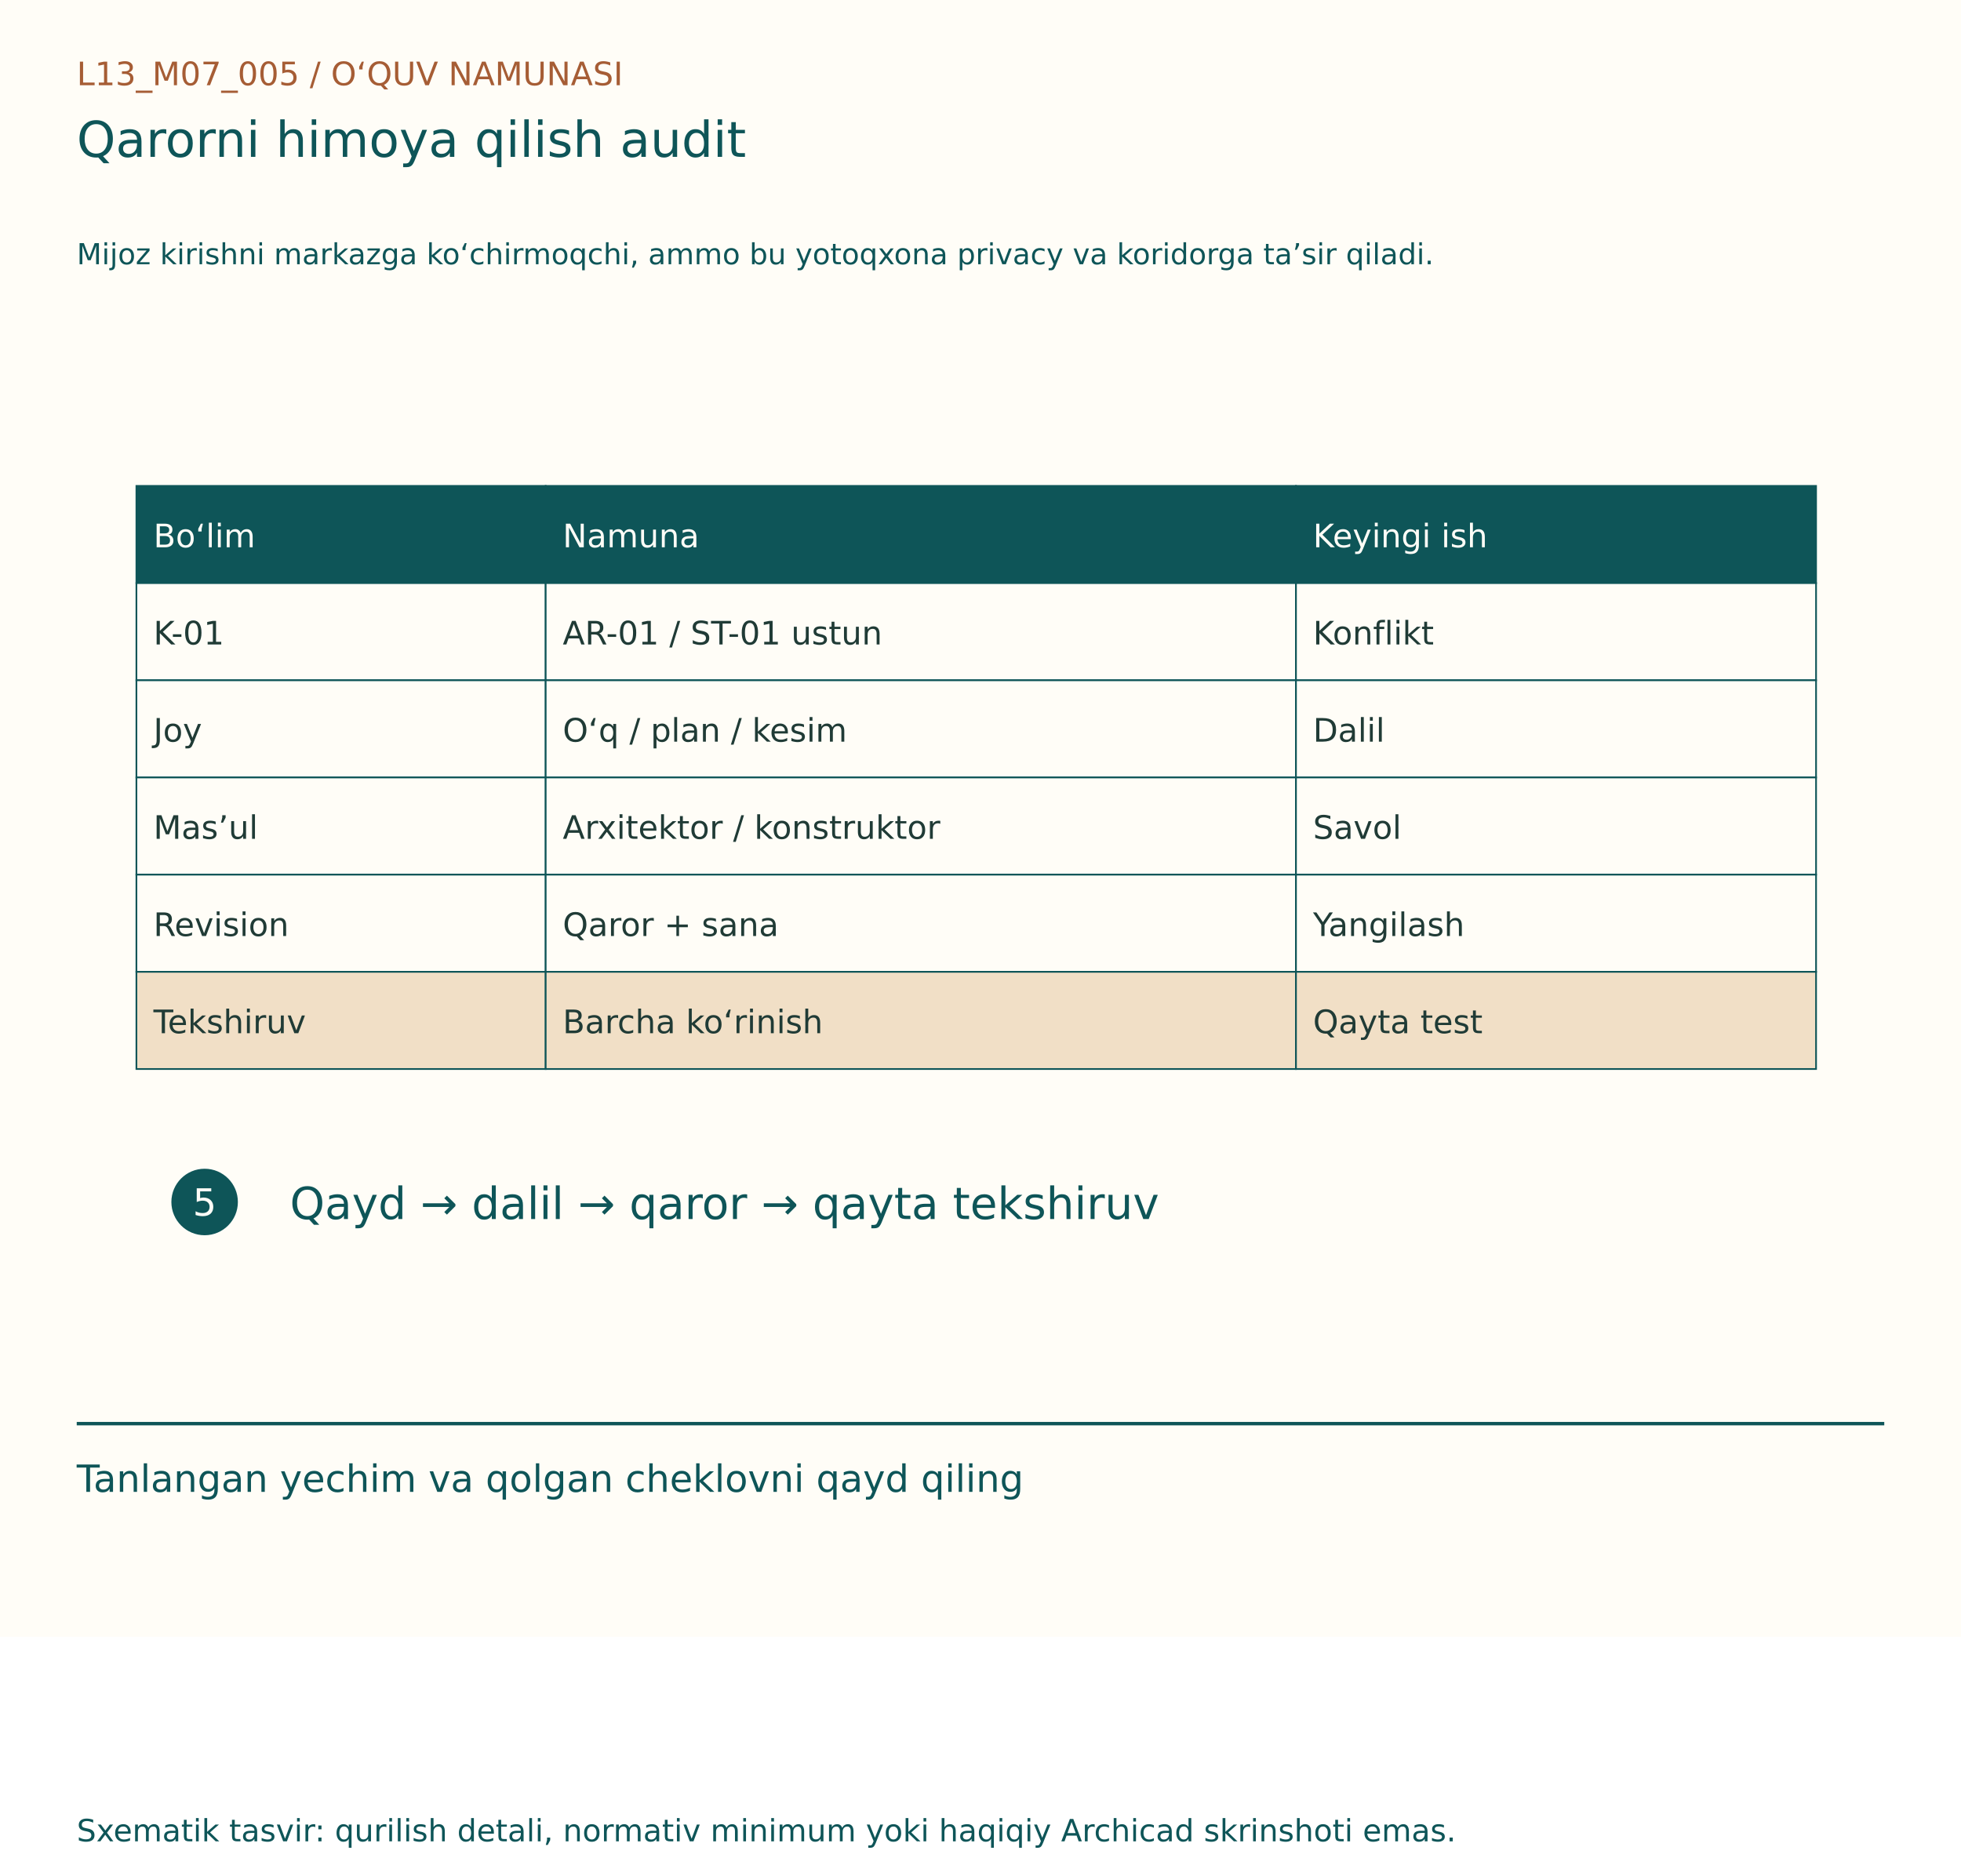
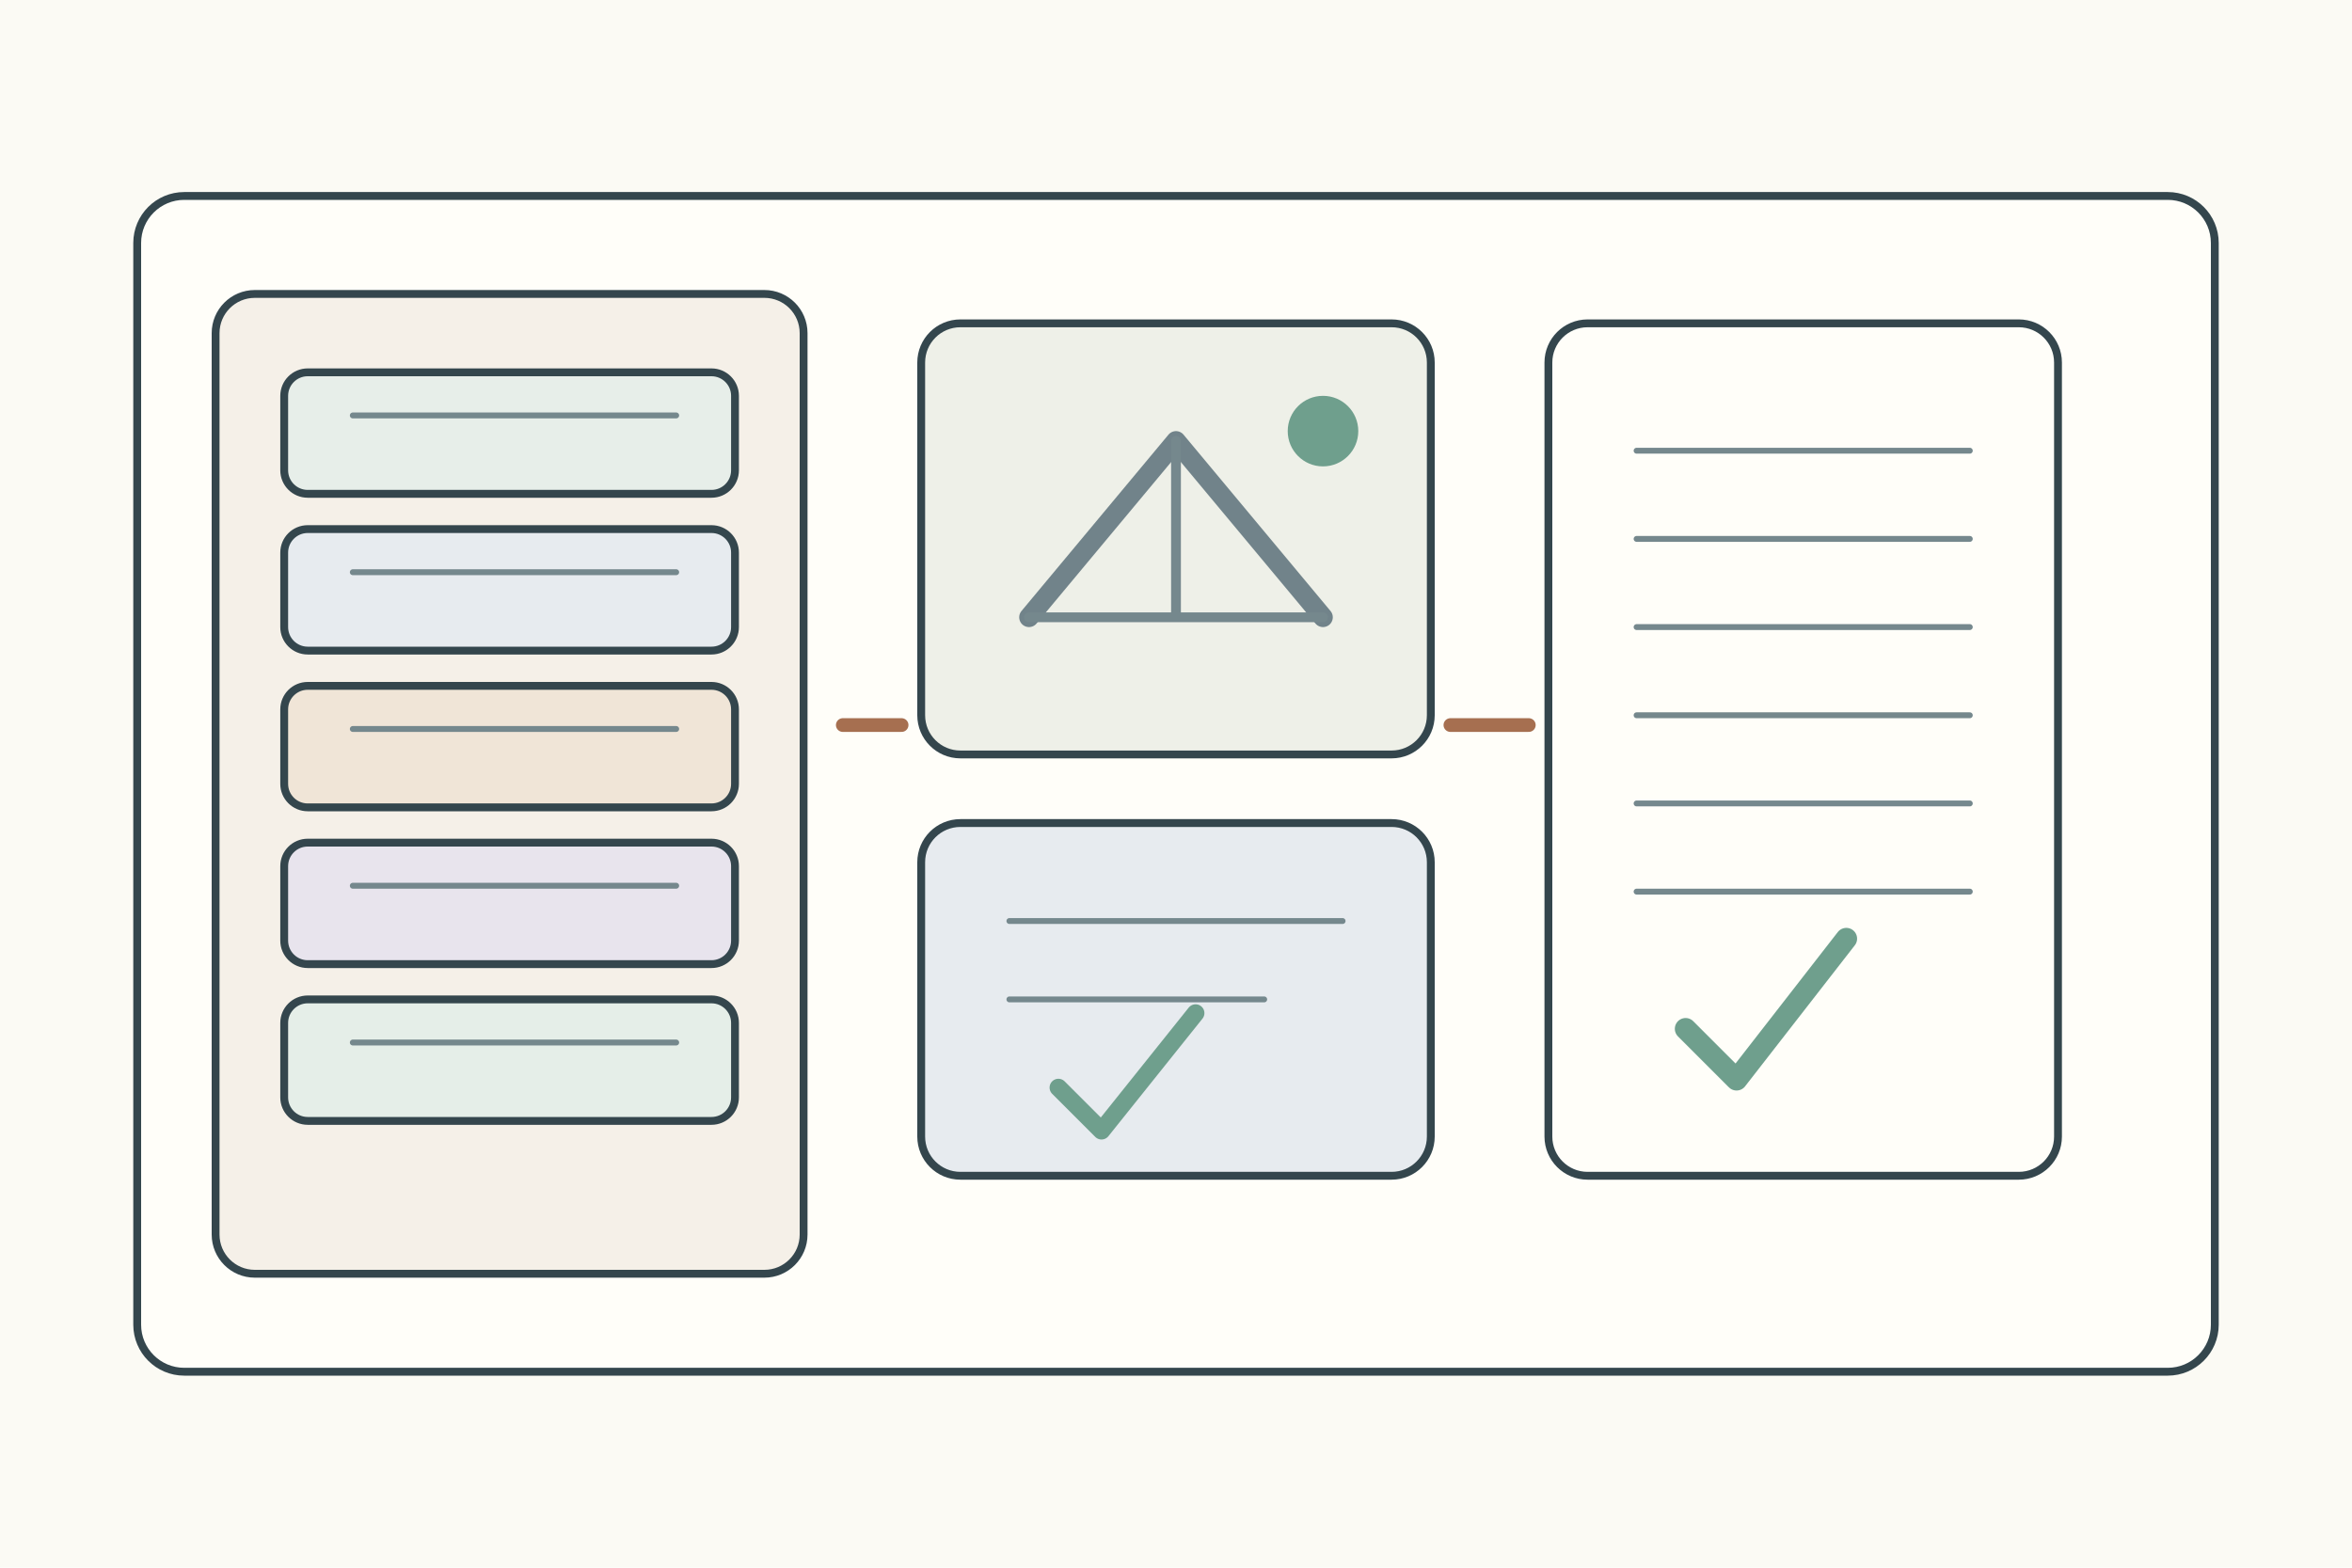
- <svg xmlns="http://www.w3.org/2000/svg" width="1150" height="1100" viewBox="0 0 1150 1100">
-   <rect width="1150" height="960" fill="#FFFDF7" />
-   <g font-family="DejaVu Sans, Segoe UI, sans-serif">
-     <text x="45" y="50" font-size="19" fill="#A65D35">L13_M07_005  /  O‘QUV NAMUNASI</text>
-     <text x="45" y="92" font-size="29" fill="#0E5558">Qarorni himoya qilish audit</text>
-     <text x="45" y="155" font-size="17" fill="#0E5558">Mijoz kirishni markazga ko‘chirmoqchi, ammo bu yotoqxona privacy va koridorga ta’sir qiladi.</text>
-     <g transform="translate(0,80)">
-       <rect x="80" y="205" width="240" height="57" fill="#0E5558" stroke="#0E5558" stroke-width="1" />
-       <text x="90" y="241" font-size="19" fill="#FFFDF7">Bo‘lim</text>
-       <rect x="320" y="205" width="440" height="57" fill="#0E5558" stroke="#0E5558" stroke-width="1" />
-       <text x="330" y="241" font-size="19" fill="#FFFDF7">Namuna</text>
-       <rect x="760" y="205" width="305" height="57" fill="#0E5558" stroke="#0E5558" stroke-width="1" />
-       <text x="770" y="241" font-size="19" fill="#FFFDF7">Keyingi ish</text>
-       <rect x="80" y="262" width="240" height="57" fill="#FFFDF7" stroke="#0E5558" stroke-width="1" />
-       <text x="90" y="298" font-size="19" fill="#203B36">K-01</text>
-       <rect x="320" y="262" width="440" height="57" fill="#FFFDF7" stroke="#0E5558" stroke-width="1" />
-       <text x="330" y="298" font-size="19" fill="#203B36">AR-01 / ST-01 ustun</text>
-       <rect x="760" y="262" width="305" height="57" fill="#FFFDF7" stroke="#0E5558" stroke-width="1" />
-       <text x="770" y="298" font-size="19" fill="#203B36">Konflikt</text>
-       <rect x="80" y="319" width="240" height="57" fill="#FFFDF7" stroke="#0E5558" stroke-width="1" />
-       <text x="90" y="355" font-size="19" fill="#203B36">Joy</text>
-       <rect x="320" y="319" width="440" height="57" fill="#FFFDF7" stroke="#0E5558" stroke-width="1" />
-       <text x="330" y="355" font-size="19" fill="#203B36">O‘q / plan / kesim</text>
-       <rect x="760" y="319" width="305" height="57" fill="#FFFDF7" stroke="#0E5558" stroke-width="1" />
-       <text x="770" y="355" font-size="19" fill="#203B36">Dalil</text>
-       <rect x="80" y="376" width="240" height="57" fill="#FFFDF7" stroke="#0E5558" stroke-width="1" />
-       <text x="90" y="412" font-size="19" fill="#203B36">Mas’ul</text>
-       <rect x="320" y="376" width="440" height="57" fill="#FFFDF7" stroke="#0E5558" stroke-width="1" />
-       <text x="330" y="412" font-size="19" fill="#203B36">Arxitektor / konstruktor</text>
-       <rect x="760" y="376" width="305" height="57" fill="#FFFDF7" stroke="#0E5558" stroke-width="1" />
-       <text x="770" y="412" font-size="19" fill="#203B36">Savol</text>
-       <rect x="80" y="433" width="240" height="57" fill="#FFFDF7" stroke="#0E5558" stroke-width="1" />
-       <text x="90" y="469" font-size="19" fill="#203B36">Revision</text>
-       <rect x="320" y="433" width="440" height="57" fill="#FFFDF7" stroke="#0E5558" stroke-width="1" />
-       <text x="330" y="469" font-size="19" fill="#203B36">Qaror + sana</text>
-       <rect x="760" y="433" width="305" height="57" fill="#FFFDF7" stroke="#0E5558" stroke-width="1" />
-       <text x="770" y="469" font-size="19" fill="#203B36">Yangilash</text>
-       <rect x="80" y="490" width="240" height="57" fill="#F1DFC6" stroke="#0E5558" stroke-width="1" />
-       <text x="90" y="526" font-size="19" fill="#203B36">Tekshiruv</text>
-       <rect x="320" y="490" width="440" height="57" fill="#F1DFC6" stroke="#0E5558" stroke-width="1" />
-       <text x="330" y="526" font-size="19" fill="#203B36">Barcha ko‘rinish</text>
-       <rect x="760" y="490" width="305" height="57" fill="#F1DFC6" stroke="#0E5558" stroke-width="1" />
-       <text x="770" y="526" font-size="19" fill="#203B36">Qayta test</text>
-       <circle cx="120" cy="625" r="18" fill="#0E5558" stroke="#0E5558" stroke-width="3" />
-       <text x="113" y="633" font-size="22" fill="#FFFDF7">5</text>
-       <text x="170" y="635" font-size="26" fill="#0E5558">Qayd → dalil → qaror → qayta tekshiruv</text>
+ <svg xmlns="http://www.w3.org/2000/svg" width="1200" height="800">
+   <rect width="1200" height="800" fill="#fbfaf4" />
+   <g stroke="#34464d" stroke-width="4" fill="none" stroke-linecap="round" stroke-linejoin="round">
+     <rect x="70" y="100" width="1060" height="600" rx="24" fill="#fffef9" />
+     <g transform="translate(110 150)">
+       <rect width="300" height="500" rx="20" fill="#f5f0e8" />
+       <rect x="35" y="40" width="230" height="62" rx="12" fill="#e7eee9" />
+       <rect x="35" y="120" width="230" height="62" rx="12" fill="#e7ebef" />
+       <rect x="35" y="200" width="230" height="62" rx="12" fill="#f0e5d7" />
+       <rect x="35" y="280" width="230" height="62" rx="12" fill="#e8e4ed" />
+       <rect x="35" y="360" width="230" height="62" rx="12" fill="#e5eee8" />
+       <path d="M70 62h165M70 142h165M70 222h165M70 302h165M70 382h165" stroke="#75888d" stroke-width="3" />
    </g>
-     <line x1="45" y1="835" x2="1105" y2="835" stroke="#0E5558" stroke-width="2" />
-     <text x="45" y="875" font-size="22" fill="#0E5558">Tanlangan yechim va qolgan cheklovni qayd qiling</text>
-     <text x="45" y="1080" font-size="18" fill="#0E5558">Sxematik tasvir: qurilish detali, normativ minimum yoki haqiqiy Archicad skrinshoti emas.</text>
+     <g transform="translate(470 165)">
+       <rect width="260" height="220" rx="20" fill="#eef0e8" />
+       <path d="M55 150L130 60l75 90" stroke="#71838a" stroke-width="10" />
+       <path d="M55 150h150M130 60v90" stroke="#75888d" stroke-width="5" />
+       <circle cx="205" cy="55" r="18" fill="#6f9f8d" stroke="none" />
+     </g>
+     <g transform="translate(470 420)">
+       <rect width="260" height="180" rx="20" fill="#e7ebef" />
+       <path d="M45 50h170M45 90h130" stroke="#75888d" stroke-width="3" />
+       <path d="M70 135l22 22 48-60" stroke="#6f9f8d" stroke-width="9" />
+     </g>
+     <g transform="translate(790 165)">
+       <rect width="260" height="435" rx="20" fill="#fffef9" />
+       <path d="M45 65h170M45 110h170M45 155h170M45 200h170M45 245h170M45 290h170" stroke="#75888d" stroke-width="3" />
+       <path d="M70 360l26 26 56-72" stroke="#6f9f8d" stroke-width="11" />
+     </g>
+     <path d="M430 370h30M740 370h40" stroke="#a66f50" stroke-width="7" />
  </g>
</svg>
